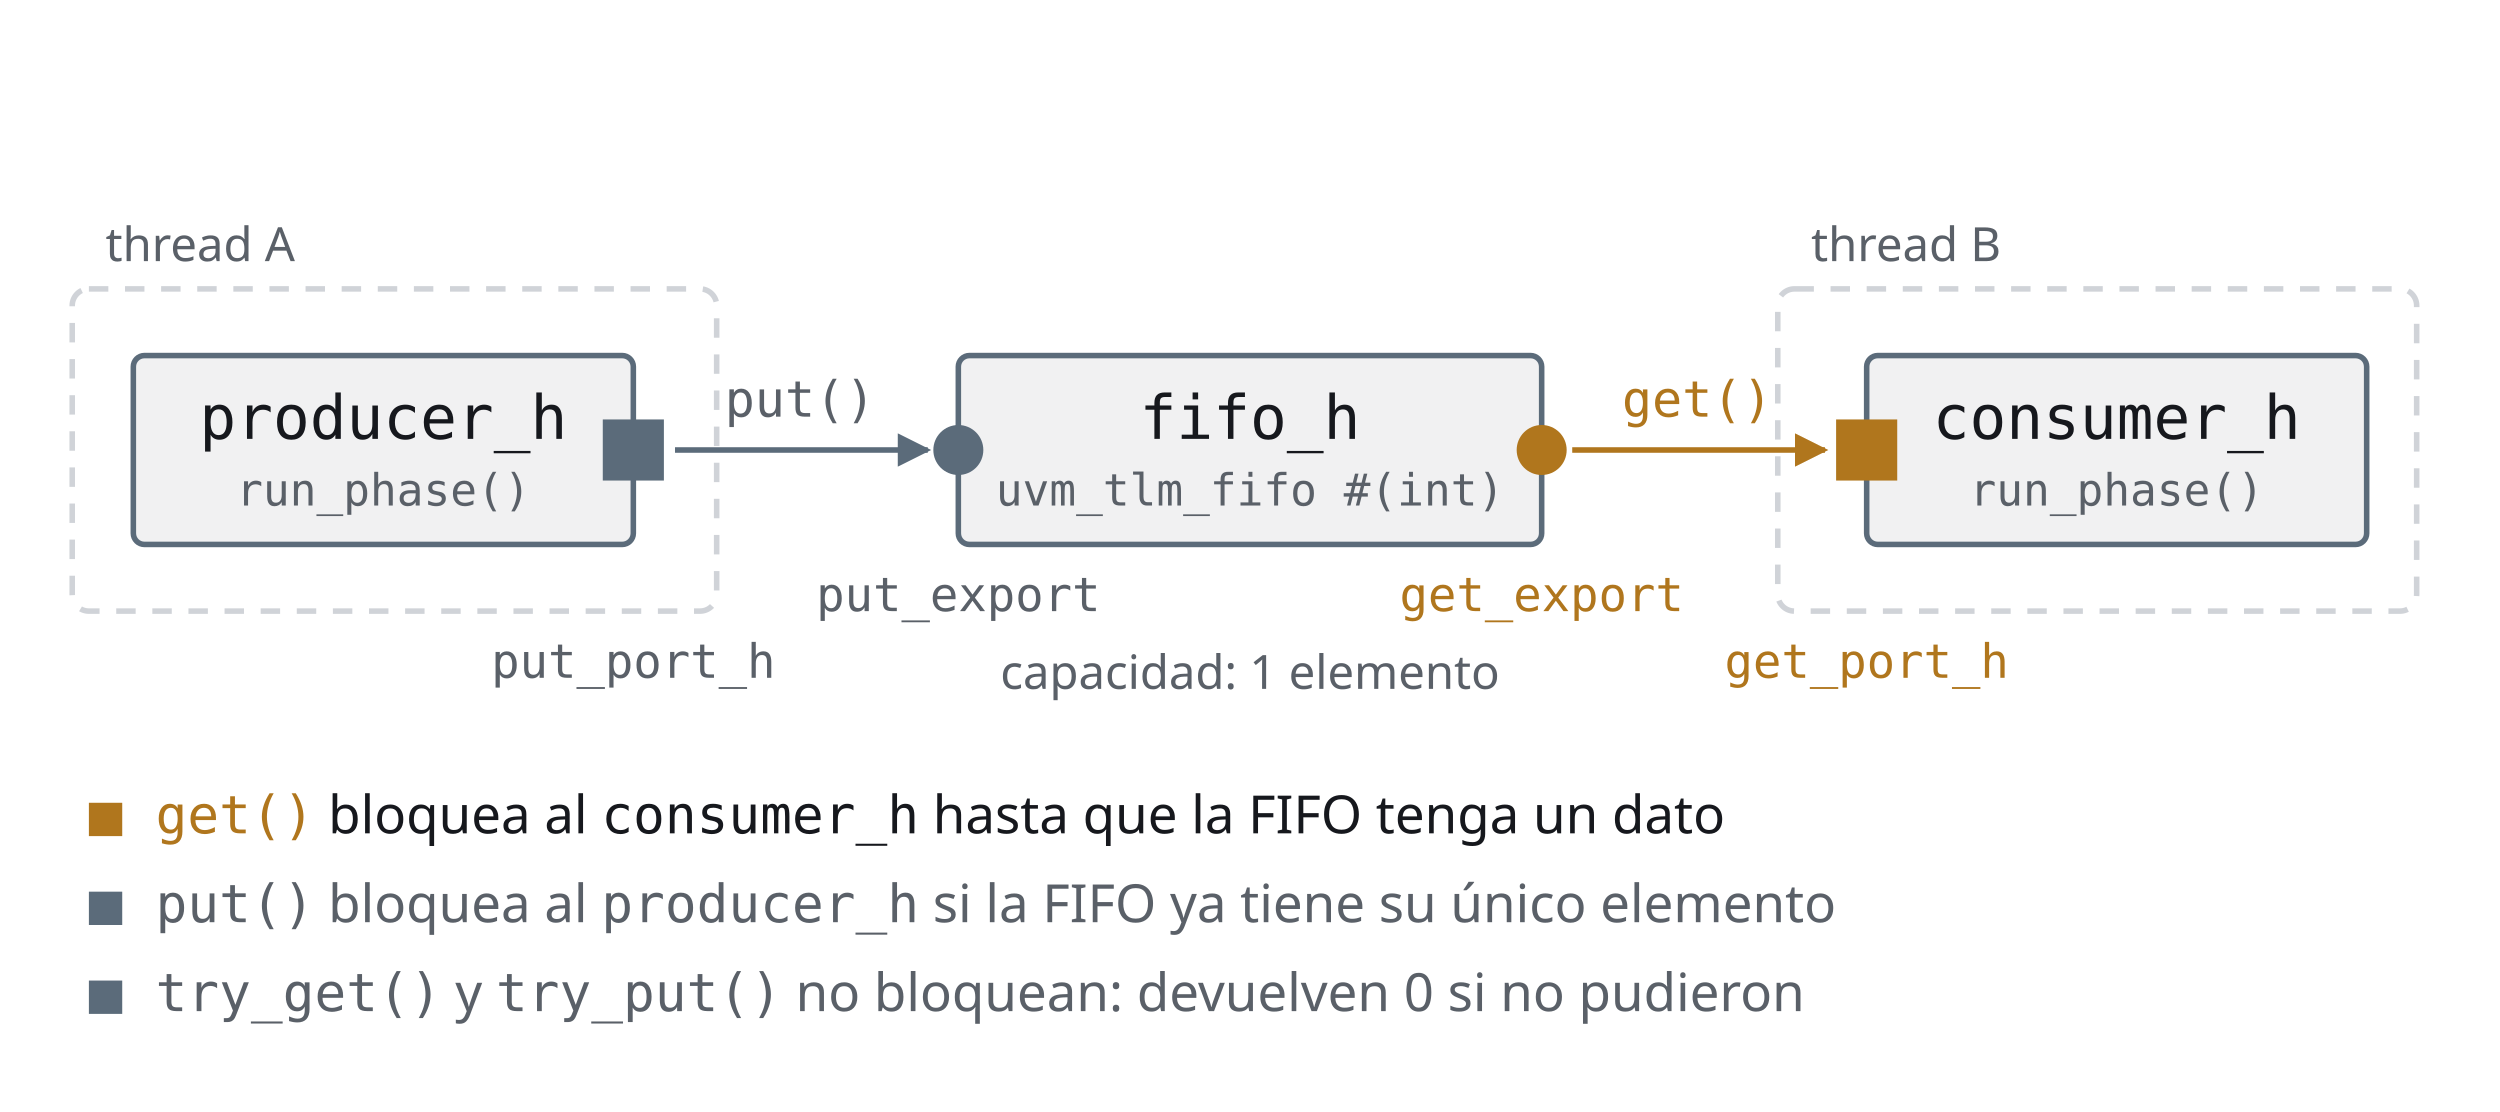
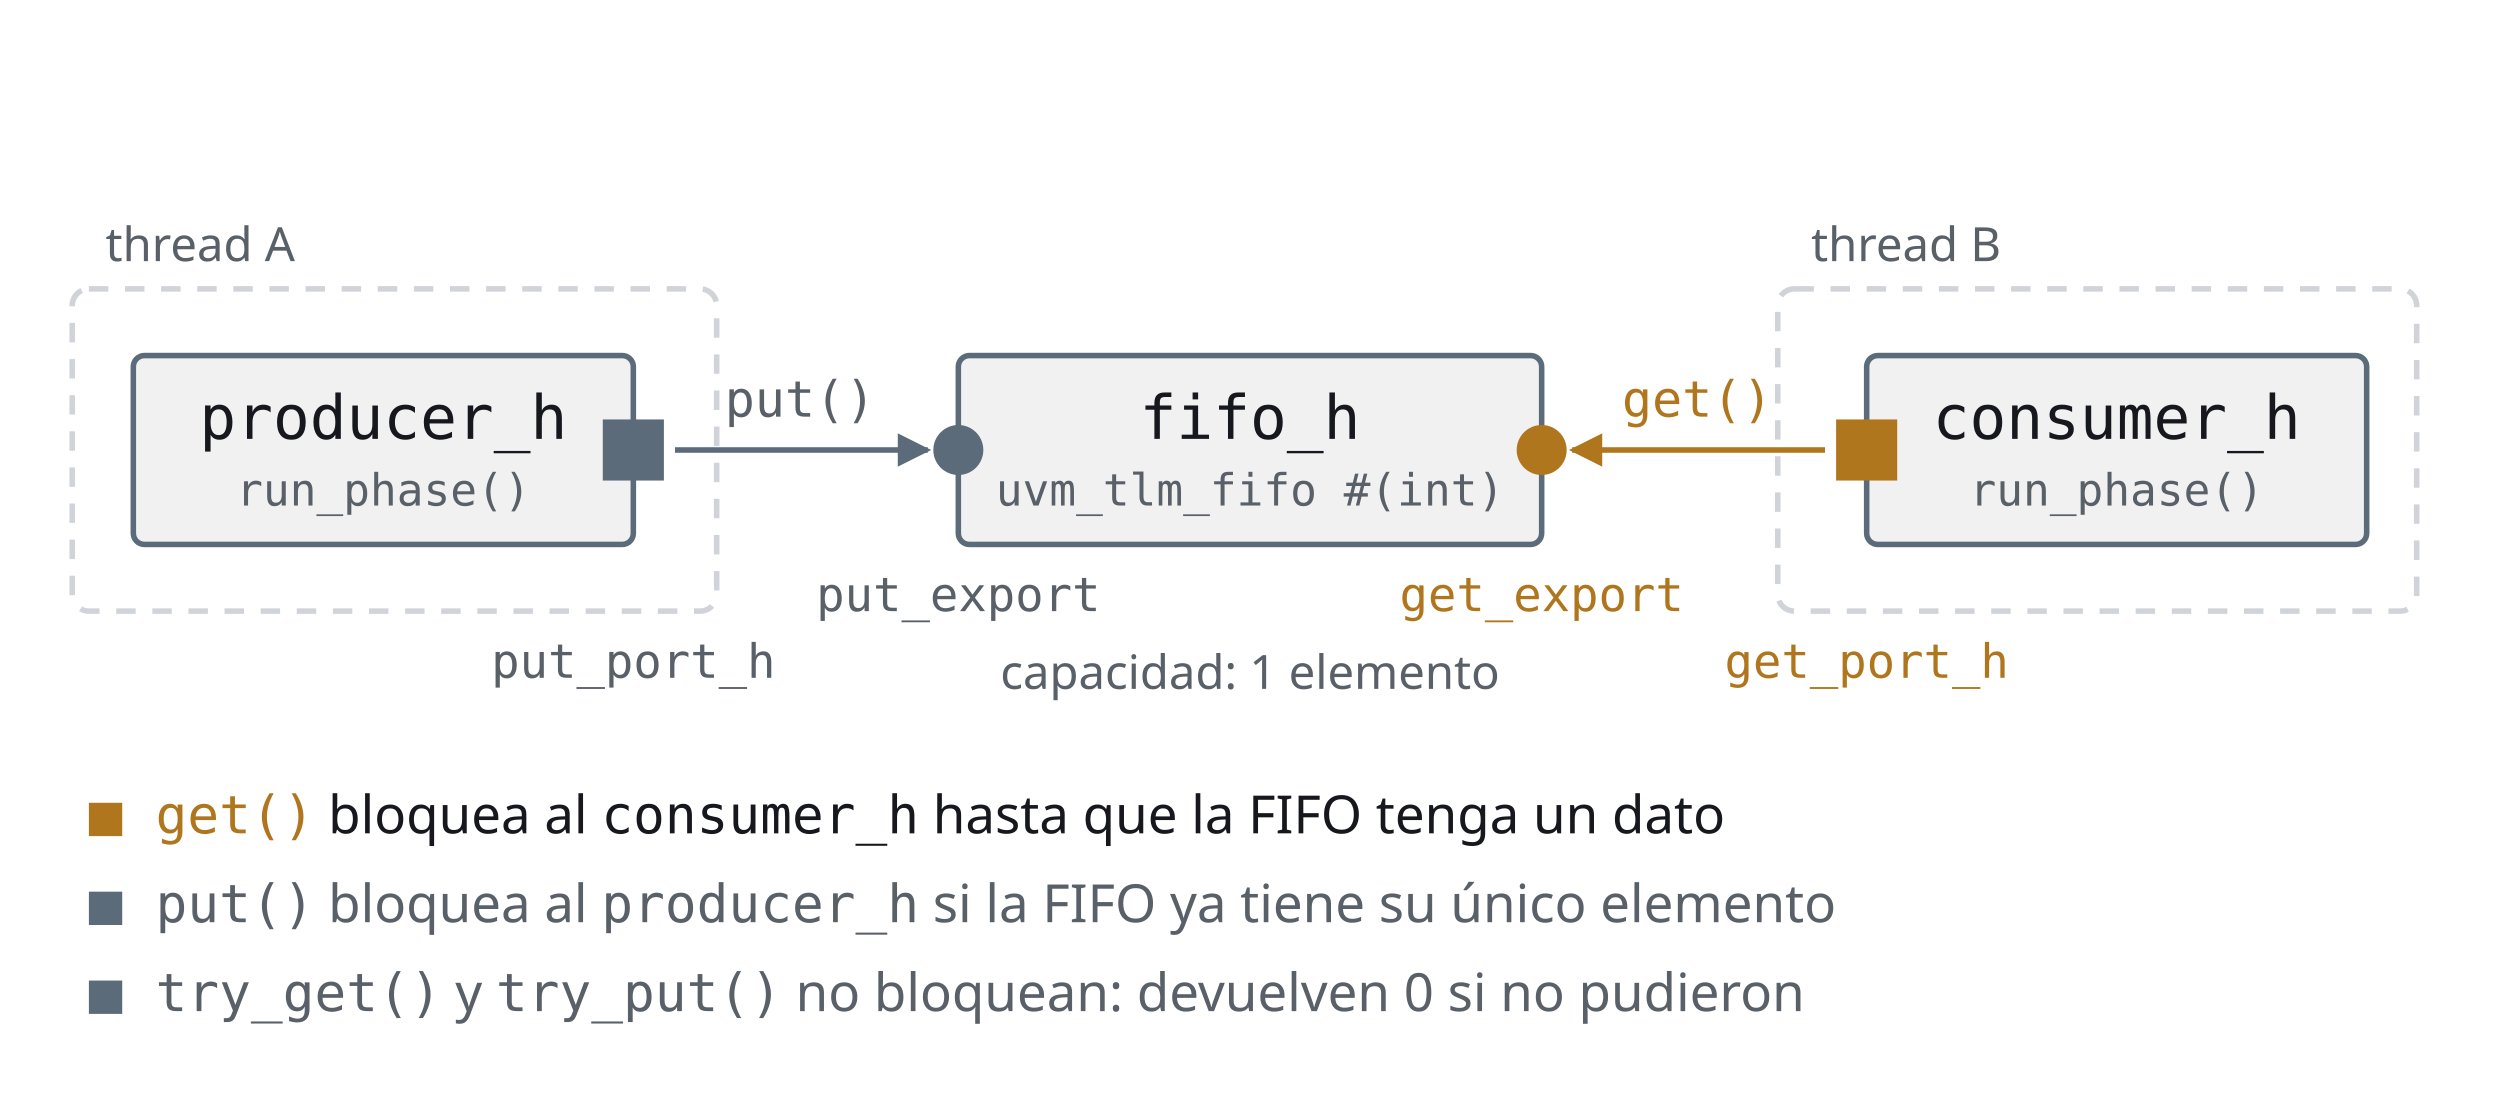
<svg xmlns="http://www.w3.org/2000/svg" viewBox="0 0 900 400" font-family="IBM Plex Sans, system-ui, sans-serif">
  <defs>
    <marker id="a" viewBox="0 0 10 10" refX="9" refY="5" markerWidth="6" markerHeight="6" orient="auto-start-reverse">
      <path d="M0,0 L10,5 L0,10 z" fill="#5b6b7a" />
    </marker>
    <marker id="a-acc" viewBox="0 0 10 10" refX="9" refY="5" markerWidth="6" markerHeight="6" orient="auto-start-reverse">
      <path d="M0,0 L10,5 L0,10 z" fill="#b0761d" />
    </marker>
  </defs>
  <rect x="26" y="104" width="232" height="116" rx="6" fill="none" stroke="#d0d3d8" stroke-width="2" stroke-dasharray="7 6" />
  <text x="38" y="94" fill="#5a6068" font-size="17">thread A</text>
  <rect x="48" y="128" width="180" height="68" rx="4" fill="#16181d" opacity="0.06" />
  <rect x="48" y="128" width="180" height="68" rx="4" fill="none" stroke="#5b6b7a" stroke-width="2" />
  <text x="138" y="158" fill="#16181d" font-size="22" text-anchor="middle" font-family="IBM Plex Mono, ui-monospace, monospace">producer_h</text>
  <text x="138" y="182" fill="#5a6068" font-size="16" text-anchor="middle" font-family="IBM Plex Mono, ui-monospace, monospace">run_phase()</text>
  <rect x="217" y="151" width="22" height="22" fill="#5b6b7a" />
  <text x="228" y="244" fill="#5a6068" font-size="17" text-anchor="middle" font-family="IBM Plex Mono, ui-monospace, monospace">put_port_h</text>
  <rect x="345" y="128" width="210" height="68" rx="4" fill="#16181d" opacity="0.06" />
  <rect x="345" y="128" width="210" height="68" rx="4" fill="none" stroke="#5b6b7a" stroke-width="2" />
  <text x="450" y="158" fill="#16181d" font-size="22" text-anchor="middle" font-family="IBM Plex Mono, ui-monospace, monospace">fifo_h</text>
  <text x="450" y="182" fill="#5a6068" font-size="16" text-anchor="middle" font-family="IBM Plex Mono, ui-monospace, monospace">uvm_tlm_fifo #(int)</text>
  <circle cx="345" cy="162" r="9" fill="#5b6b7a" />
  <circle cx="555" cy="162" r="9" fill="#b0761d" />
  <text x="345" y="220" fill="#5a6068" font-size="17" text-anchor="middle" font-family="IBM Plex Mono, ui-monospace, monospace">put_export</text>
  <text x="555" y="220" fill="#b0761d" font-size="17" text-anchor="middle" font-family="IBM Plex Mono, ui-monospace, monospace">get_export</text>
  <text x="450" y="248" fill="#5a6068" font-size="17" text-anchor="middle">capacidad: 1 elemento</text>
  <rect x="640" y="104" width="230" height="116" rx="6" fill="none" stroke="#d0d3d8" stroke-width="2" stroke-dasharray="7 6" />
  <text x="652" y="94" fill="#5a6068" font-size="17">thread B</text>
  <rect x="672" y="128" width="180" height="68" rx="4" fill="#16181d" opacity="0.06" />
  <rect x="672" y="128" width="180" height="68" rx="4" fill="none" stroke="#5b6b7a" stroke-width="2" />
  <text x="762" y="158" fill="#16181d" font-size="22" text-anchor="middle" font-family="IBM Plex Mono, ui-monospace, monospace">consumer_h</text>
  <text x="762" y="182" fill="#5a6068" font-size="16" text-anchor="middle" font-family="IBM Plex Mono, ui-monospace, monospace">run_phase()</text>
  <rect x="661" y="151" width="22" height="22" fill="#b0761d" />
  <text x="672" y="244" fill="#b0761d" font-size="17" text-anchor="middle" font-family="IBM Plex Mono, ui-monospace, monospace">get_port_h</text>
  <path d="M243,162 L334,162" fill="none" stroke="#5b6b7a" stroke-width="2" marker-end="url(#a)" />
  <text x="288" y="150" fill="#5a6068" font-size="18" text-anchor="middle" font-family="IBM Plex Mono, ui-monospace, monospace">put()</text>
-   <path d="M566,162 L657,162" fill="none" stroke="#b0761d" stroke-width="2" marker-end="url(#a-acc)" />
+   <path d="M657,162 L566,162" fill="none" stroke="#b0761d" stroke-width="2" marker-end="url(#a-acc)" />
  <text x="611" y="150" fill="#b0761d" font-size="18" text-anchor="middle" font-family="IBM Plex Mono, ui-monospace, monospace">get()</text>
  <rect x="32" y="289" width="12" height="12" fill="#b0761d" />
  <text x="56" y="300" font-size="19" fill="#16181d">
    <tspan fill="#b0761d" font-family="IBM Plex Mono, ui-monospace, monospace">get()</tspan> bloquea al <tspan font-family="IBM Plex Mono, ui-monospace, monospace">consumer_h</tspan> hasta que la FIFO tenga un dato</text>
  <rect x="32" y="321" width="12" height="12" fill="#5b6b7a" />
  <text x="56" y="332" font-size="19" fill="#5a6068">
    <tspan font-family="IBM Plex Mono, ui-monospace, monospace">put()</tspan> bloquea al <tspan font-family="IBM Plex Mono, ui-monospace, monospace">producer_h</tspan> si la FIFO ya tiene su único elemento</text>
  <rect x="32" y="353" width="12" height="12" fill="#5b6b7a" />
  <text x="56" y="364" font-size="19" fill="#5a6068">
    <tspan font-family="IBM Plex Mono, ui-monospace, monospace">try_get()</tspan> y <tspan font-family="IBM Plex Mono, ui-monospace, monospace">try_put()</tspan> no bloquean: devuelven 0 si no pudieron</text>
</svg>
